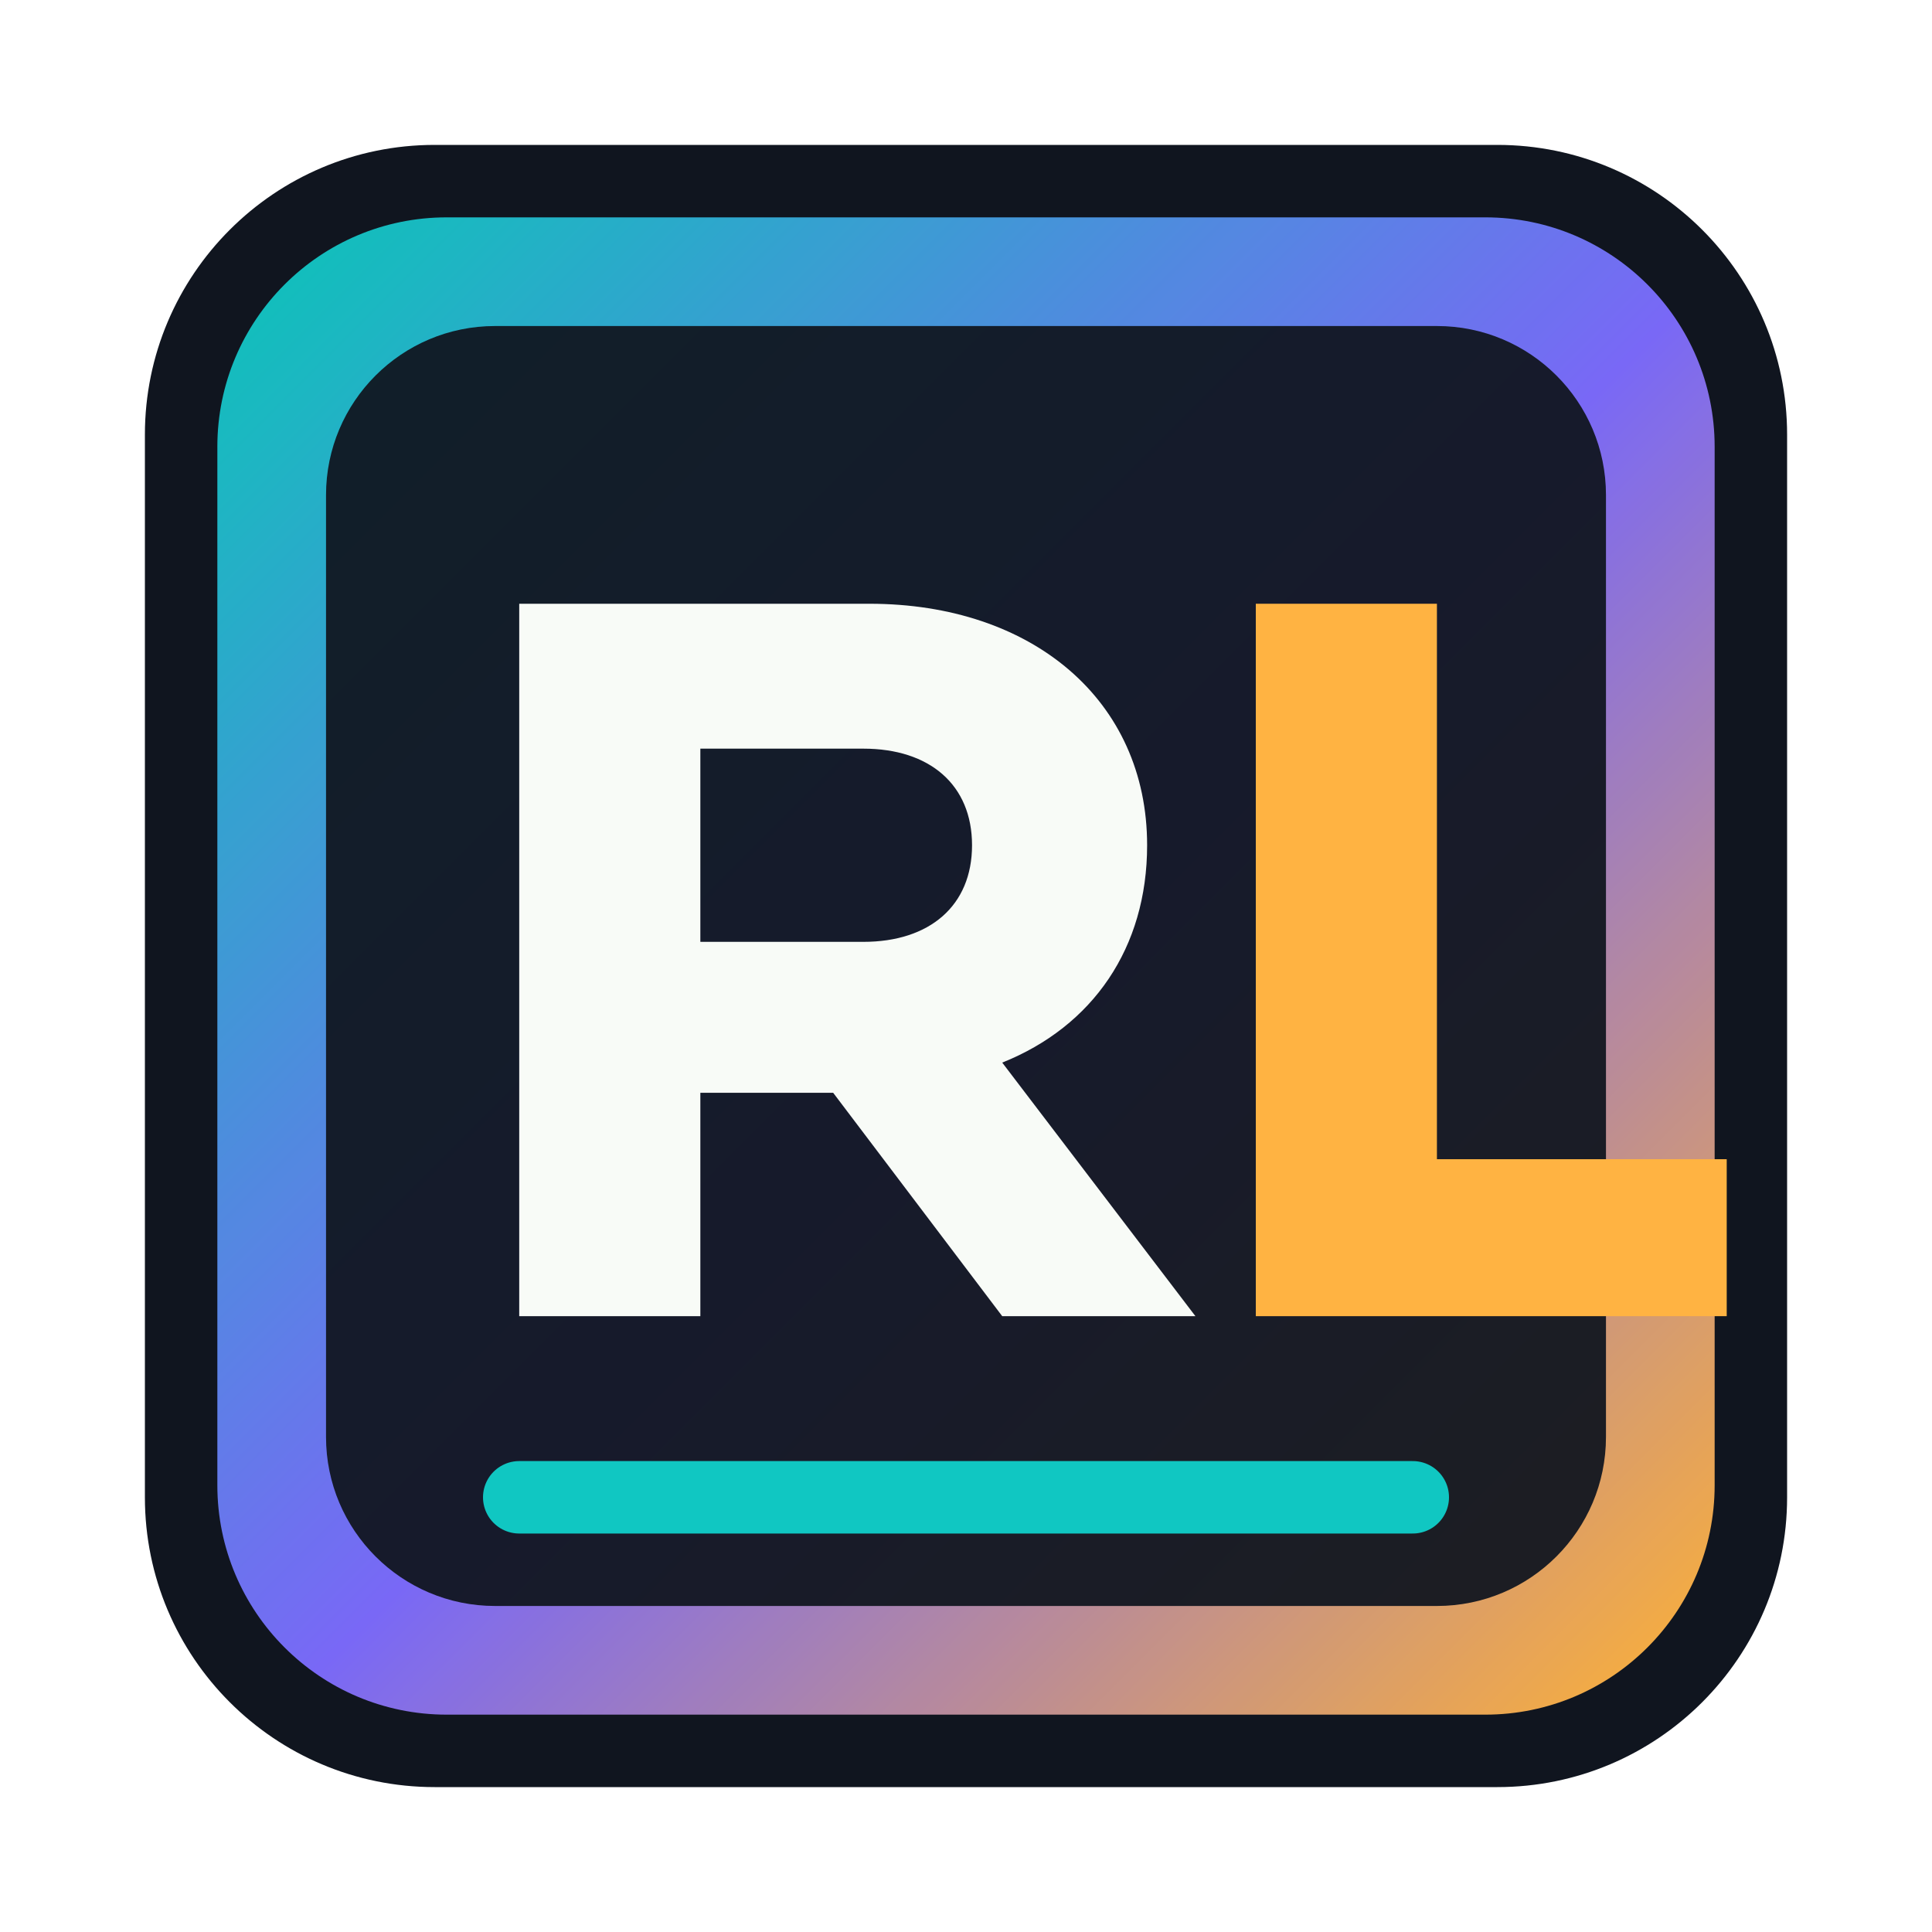
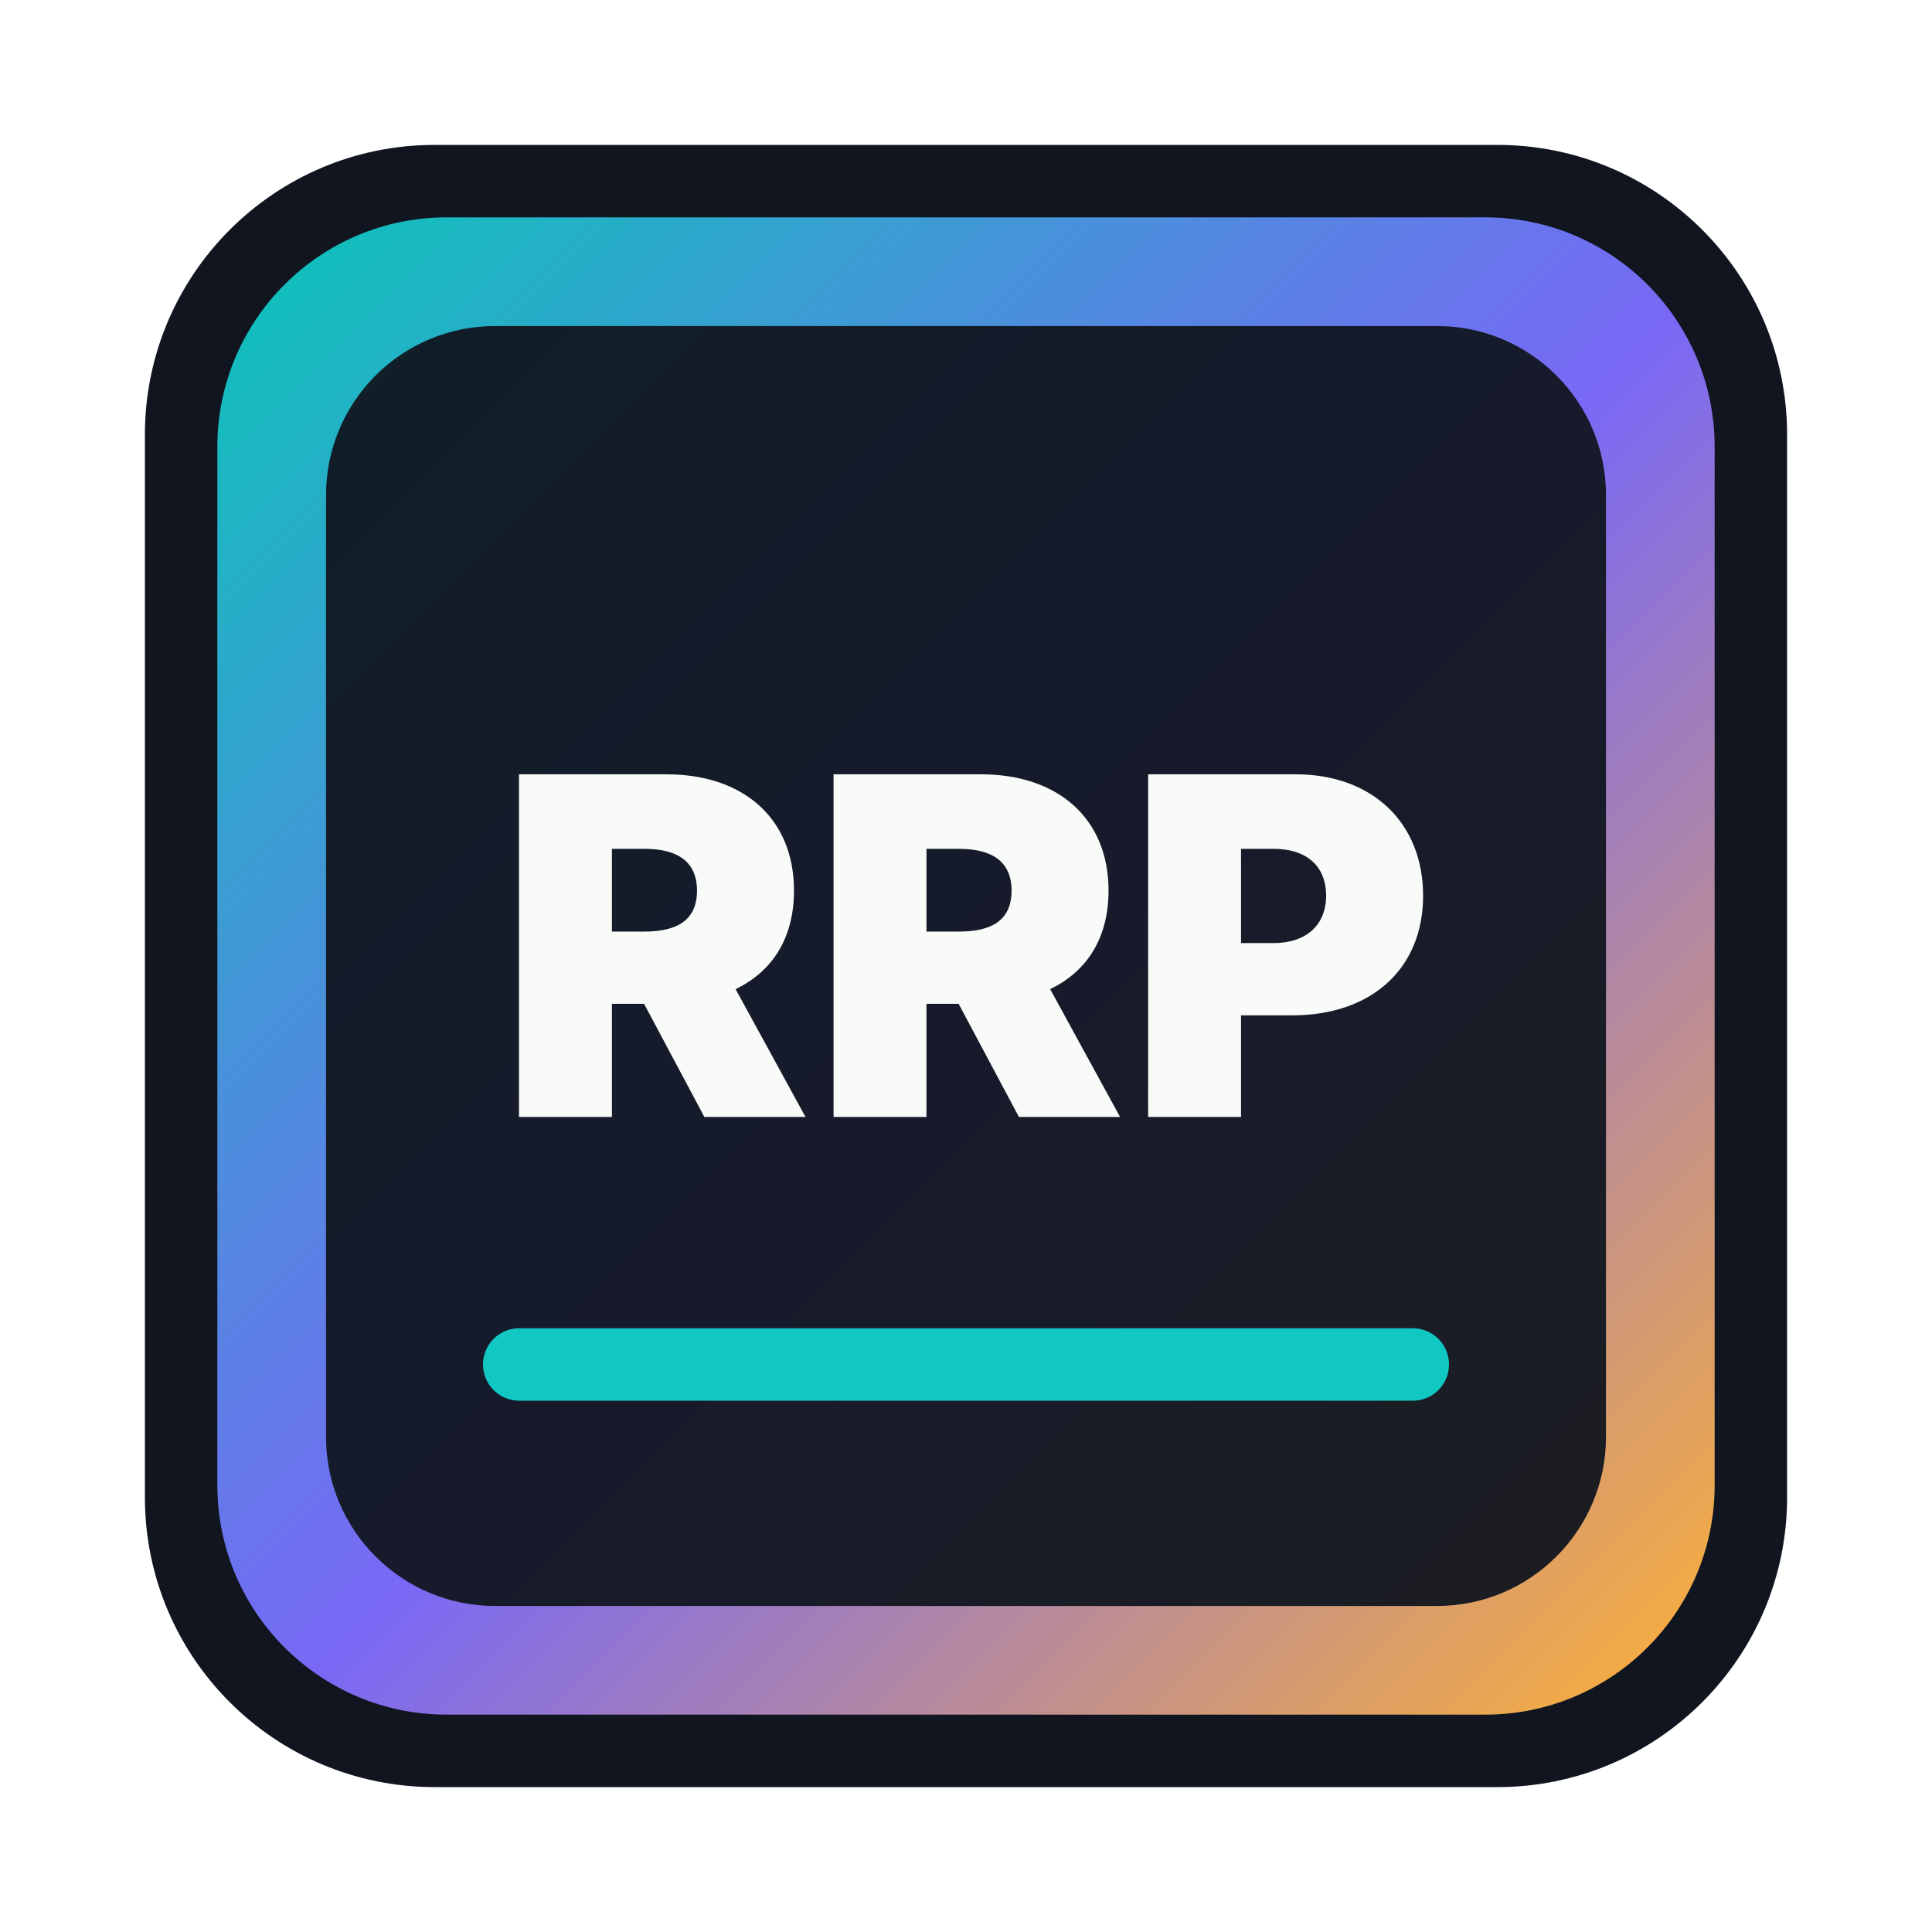
<svg xmlns="http://www.w3.org/2000/svg" width="320" height="320" viewBox="0 0 320 320" role="img" aria-labelledby="title desc">
  <defs>
    <linearGradient id="rlpGradient" x1="44" y1="44" x2="276" y2="276" gradientUnits="userSpaceOnUse">
      <stop offset="0" stop-color="#10c7c2" />
      <stop offset=".52" stop-color="#7d6bff" />
      <stop offset="1" stop-color="#ffb342" />
    </linearGradient>
  </defs>
  <rect x="24" y="24" width="272" height="272" rx="48" fill="#10151f" />
  <rect x="36" y="36" width="248" height="248" rx="38" fill="url(#rlpGradient)" opacity=".96" />
  <rect x="54" y="54" width="212" height="212" rx="28" fill="#10151f" opacity=".94" />
-   <path d="M86 218V100h58c27 0 46 16 46 40 0 17-9 30-24 36l32 42h-32l-28-37h-22v37H86zm30-62h27c11 0 18-6 18-16s-7-16-18-16h-27v32z" fill="#f8fbf7" />
-   <path d="M208 218V100h30v92h48v26h-78z" fill="#ffb342" />
-   <path d="M86 248h148" stroke="#10c7c2" stroke-width="12" stroke-linecap="round" />
+   <text x="160" y="185" text-anchor="middle" font-family="Inter, Arial, sans-serif" font-size="78" font-weight="900" letter-spacing="0" fill="#f8fbf7">RRP</text>
+   <path d="M86 226h148" stroke="#10c7c2" stroke-width="12" stroke-linecap="round" />
</svg>
